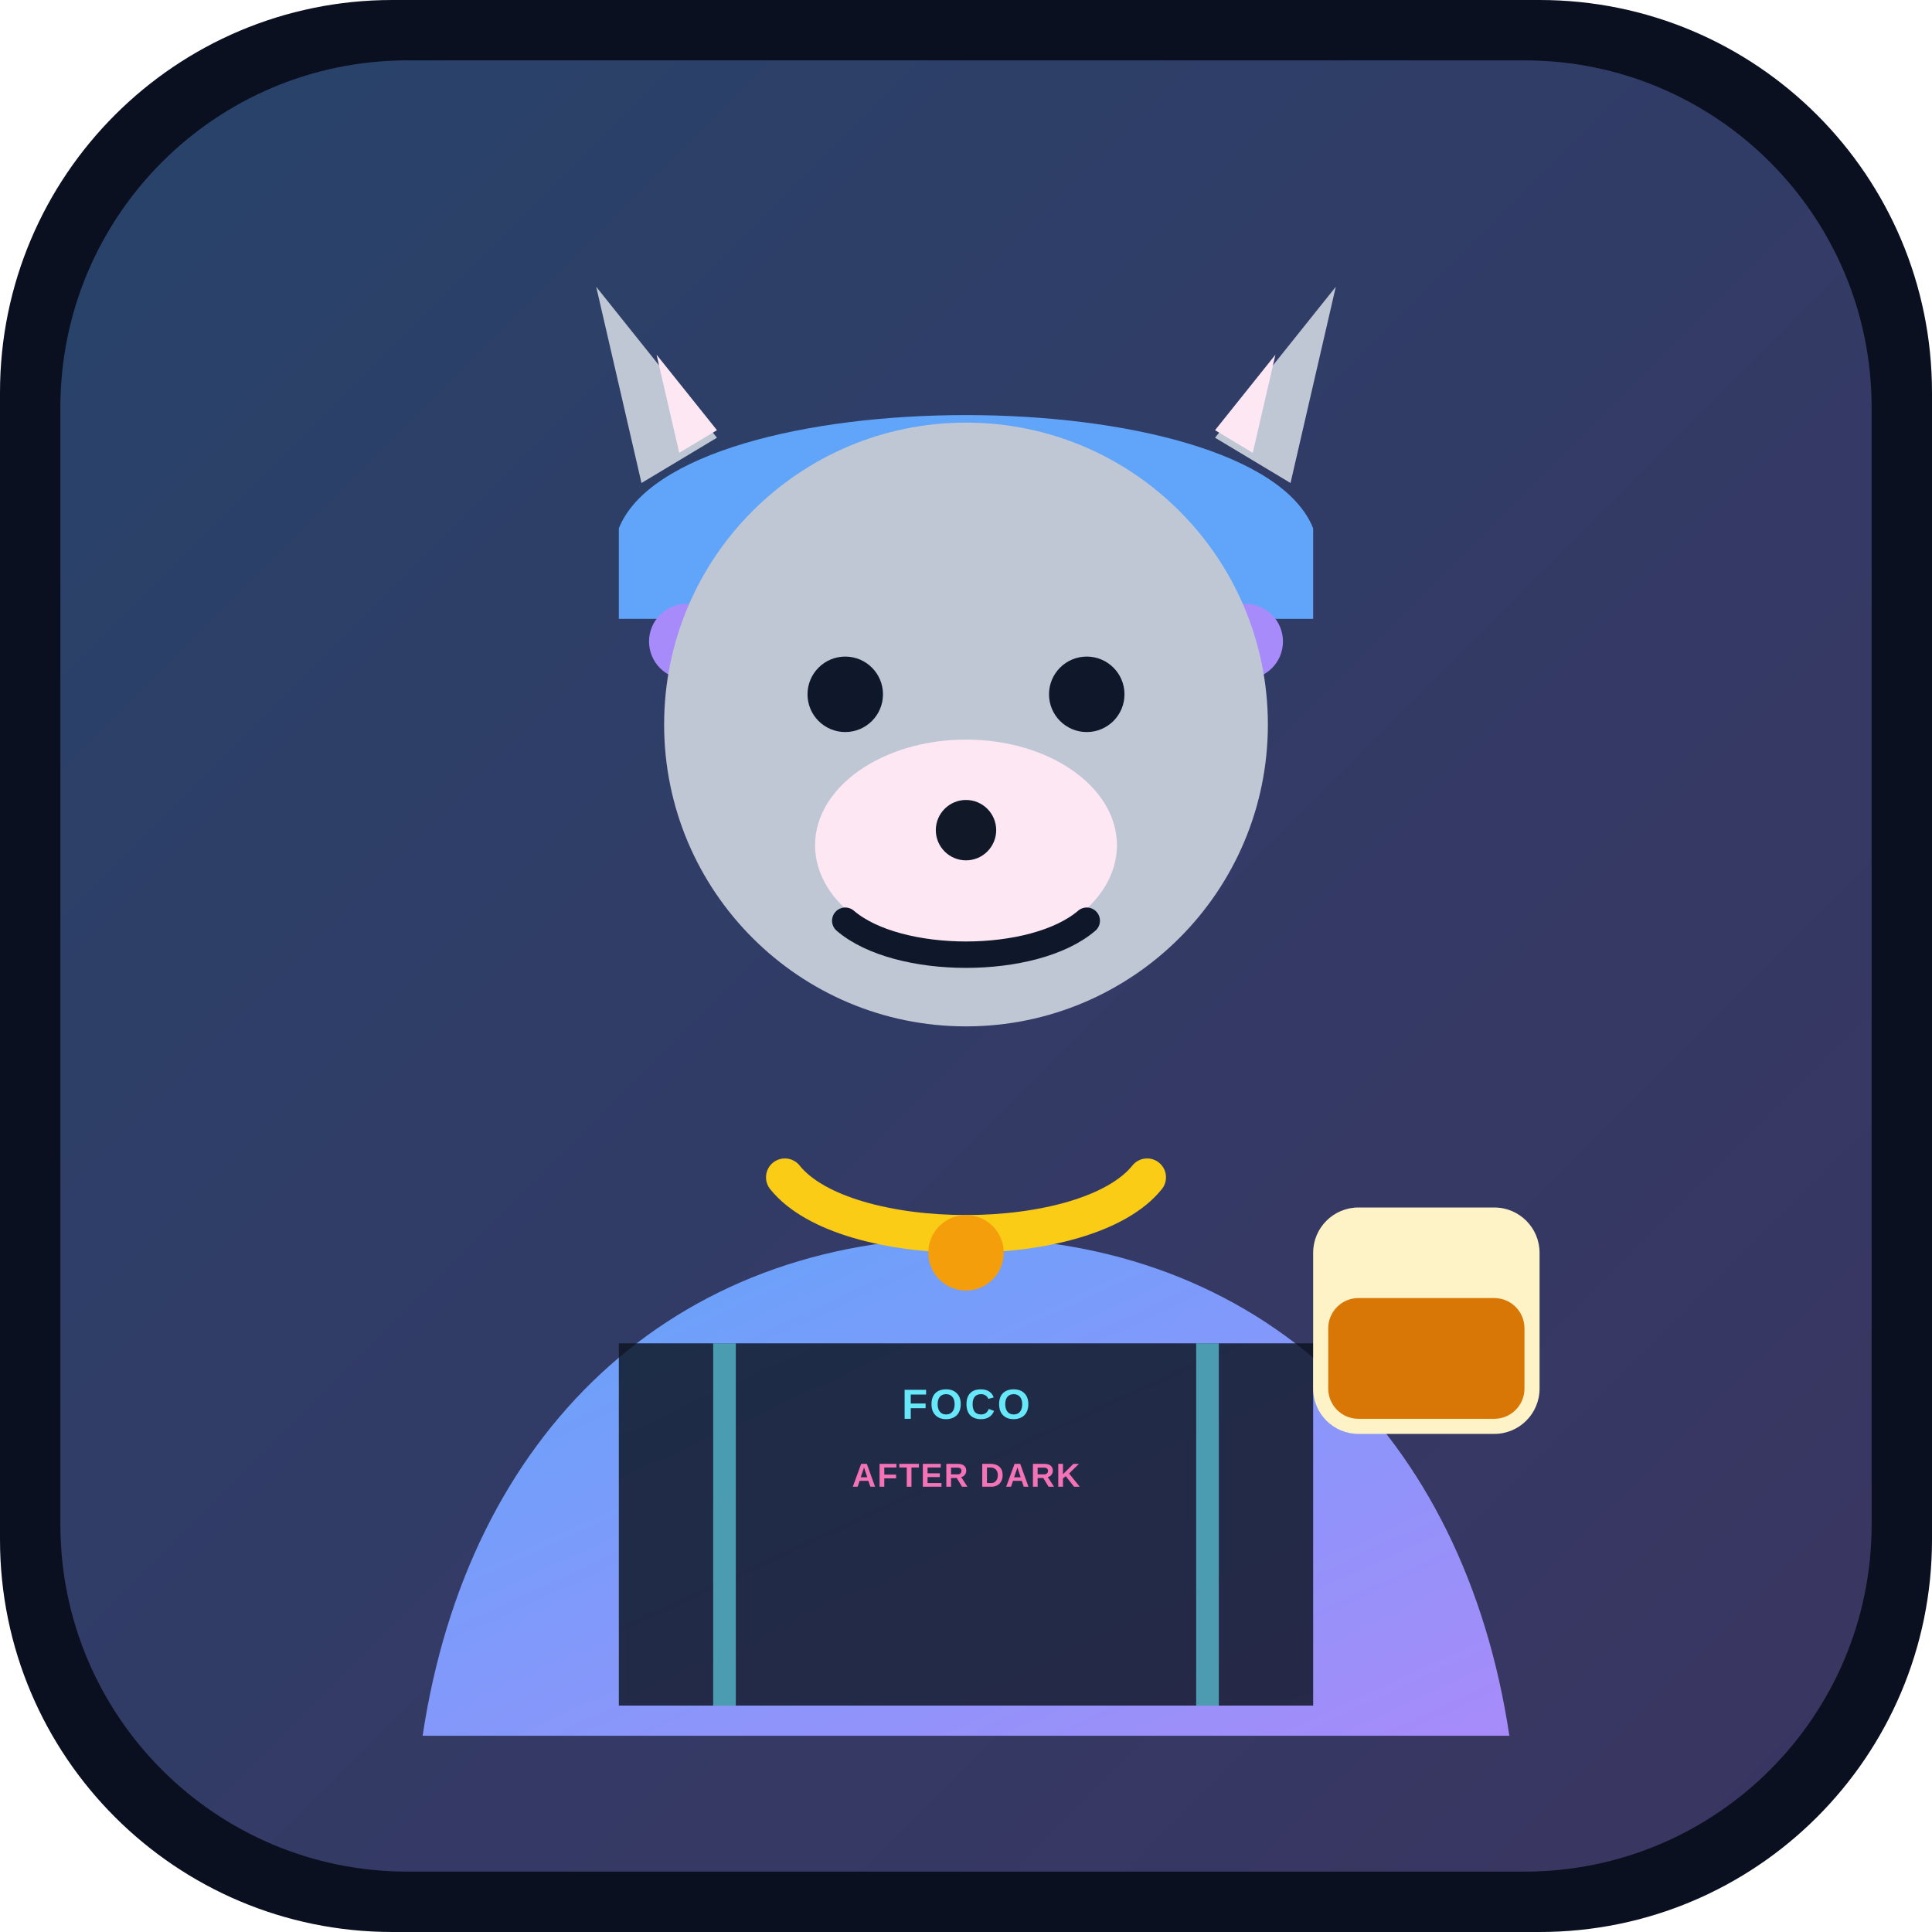
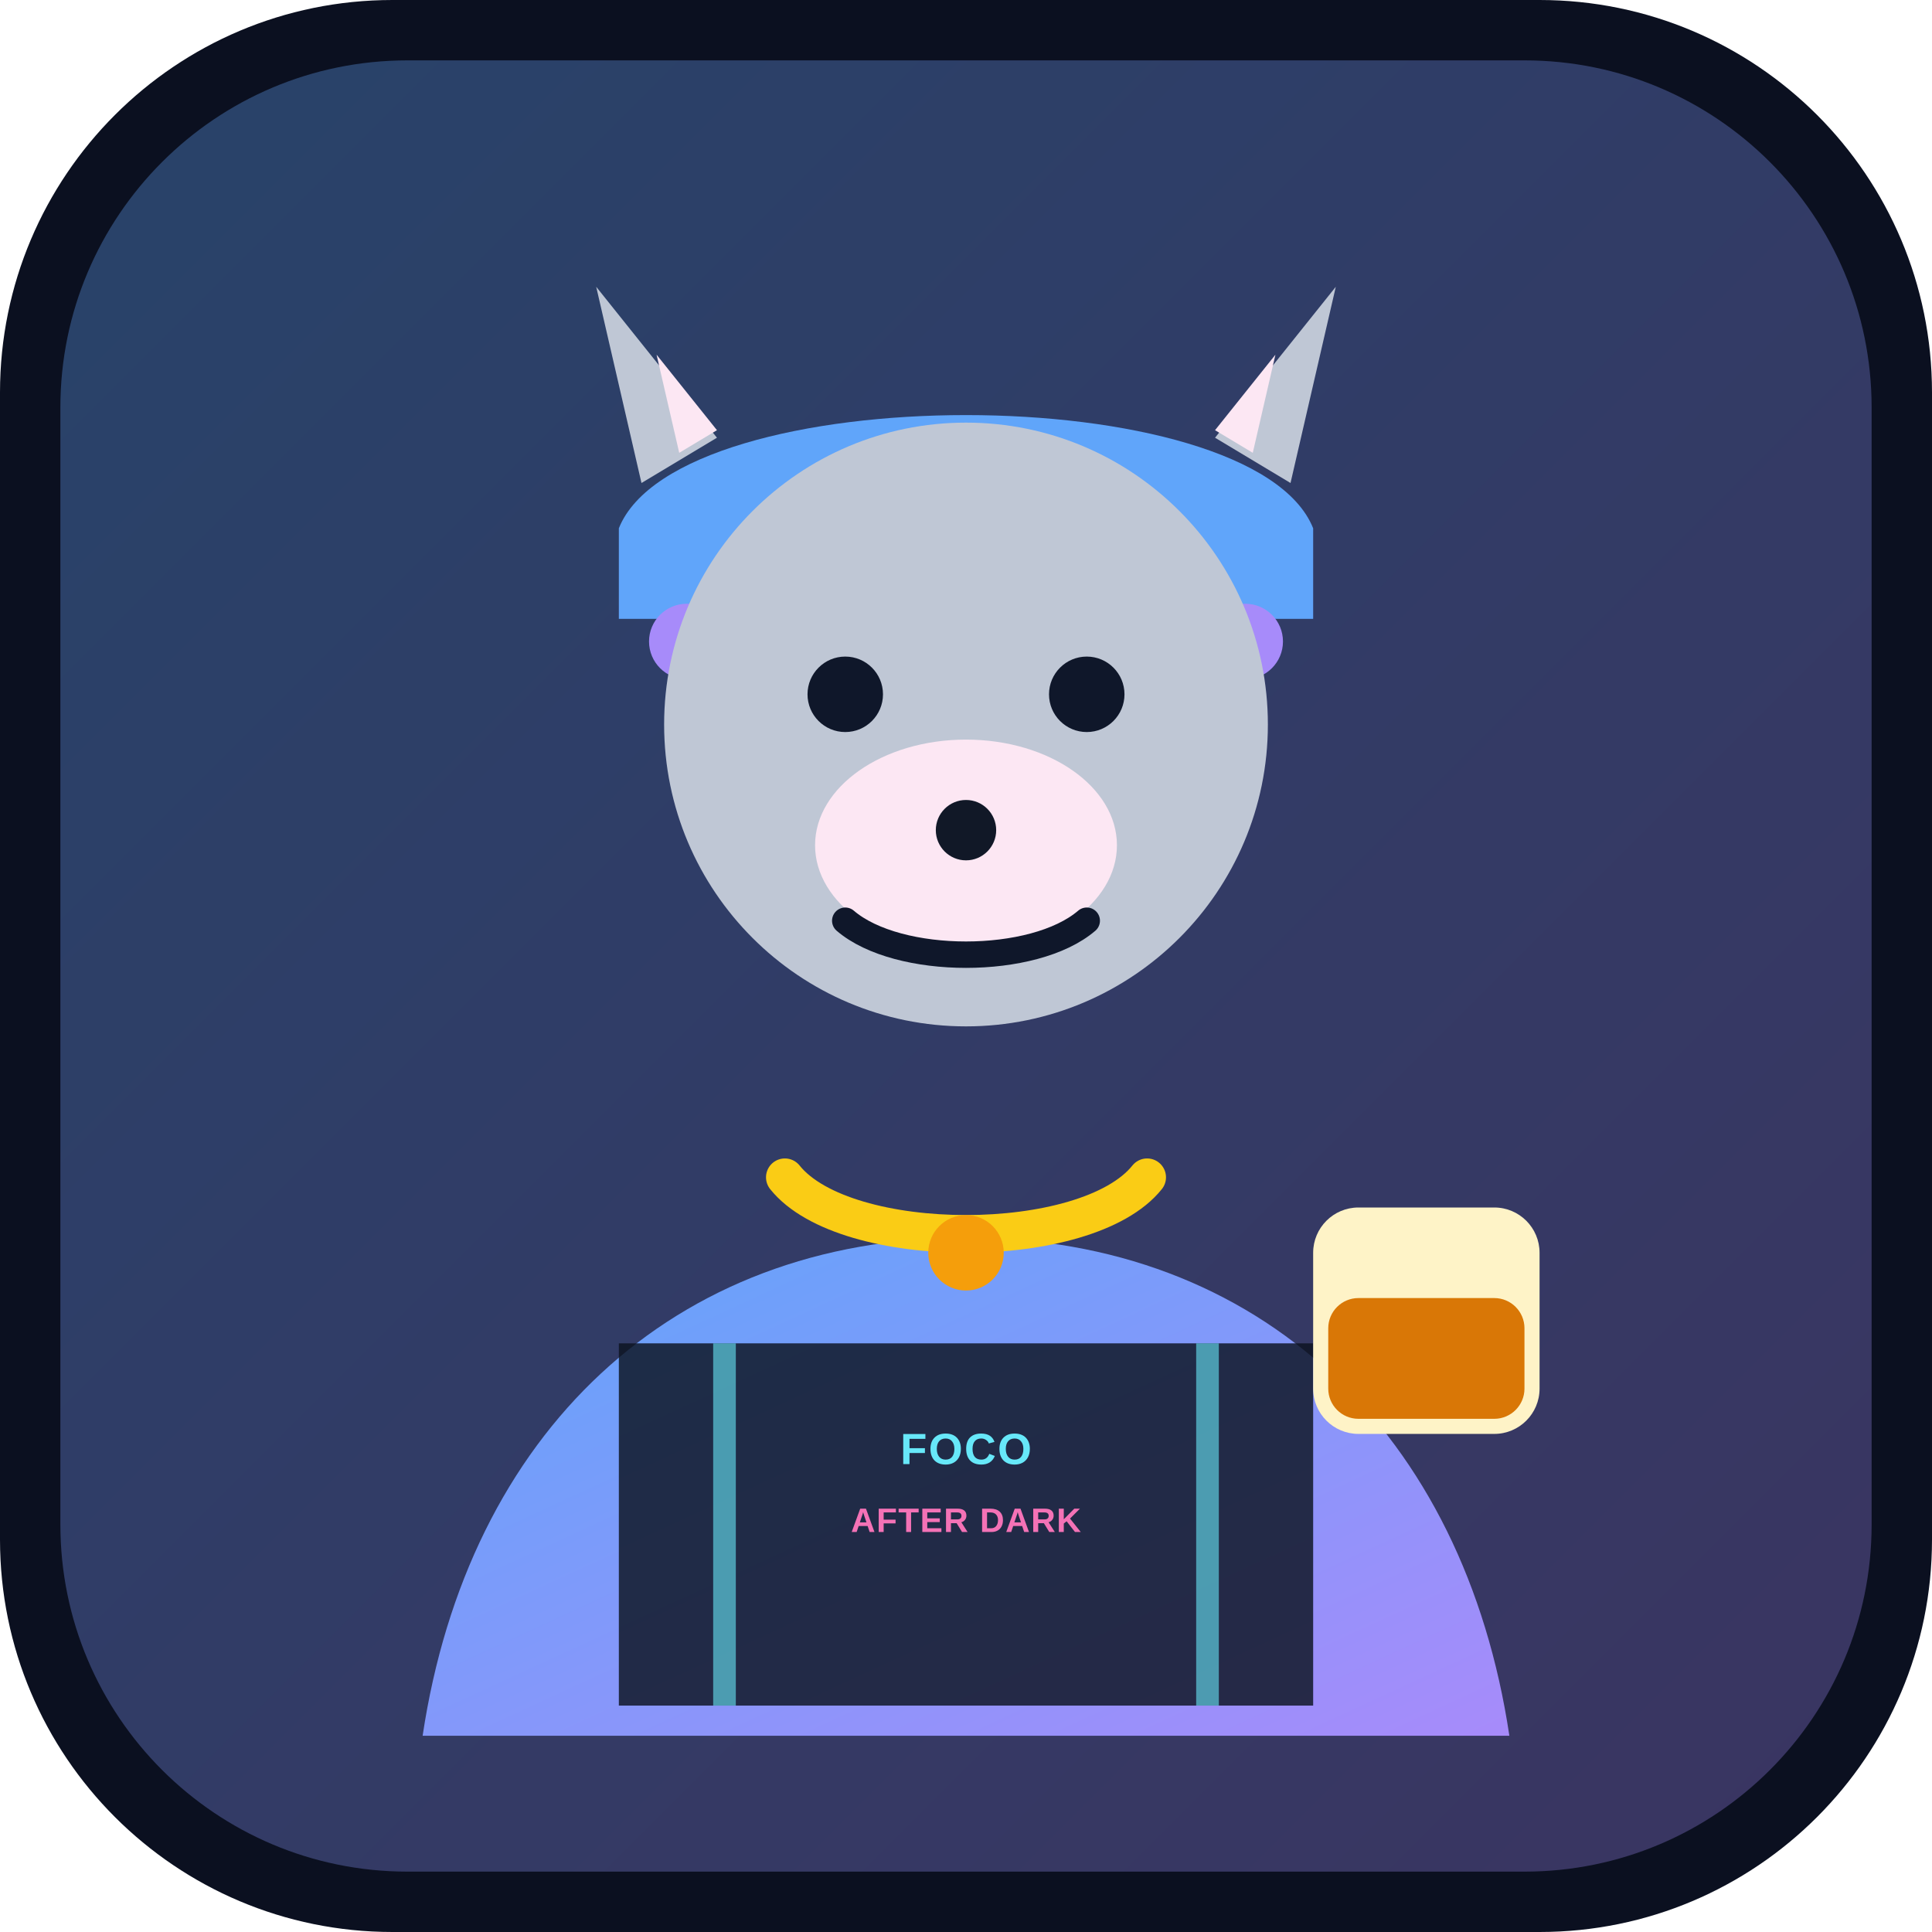
<svg xmlns="http://www.w3.org/2000/svg" viewBox="0 0 256 256" role="img" aria-label="Hammered Husky">
  <defs>
    <linearGradient id="bg" x1="0" y1="0" x2="1" y2="1">
      <stop offset="0%" stop-color="#60a5fa" stop-opacity="0.34" />
      <stop offset="100%" stop-color="#a78bfa" stop-opacity="0.30" />
    </linearGradient>
    <linearGradient id="shirt" x1="0" y1="0" x2="1" y2="1">
      <stop offset="0%" stop-color="#60a5fa" />
      <stop offset="100%" stop-color="#a78bfa" />
    </linearGradient>
  </defs>
  <rect width="256" height="256" rx="52" fill="#0b1020" />
  <rect x="8" y="8" width="240" height="240" rx="46" fill="url(#bg)" />
  <path d="M95 58l-16-20 6 26z" fill="#bfc7d5" />
  <path d="M161 58l16-20-6 26z" fill="#bfc7d5" />
  <path d="M95 57l-8-10 3 13z" fill="#fce7f3" />
  <path d="M161 57l8-10-3 13z" fill="#fce7f3" />
  <path d="M82 70c8-20 84-20 92 0v12H82z" fill="#60a5fa" />
  <rect x="86" y="80" width="84" height="10" rx="5" fill="#a78bfa" />
  <circle cx="128" cy="96" r="40" fill="#bfc7d5" />
  <ellipse cx="128" cy="112" rx="20" ry="14" fill="#fce7f3" />
  <circle cx="112" cy="92" r="5" fill="#0f172a" />
  <circle cx="144" cy="92" r="5" fill="#0f172a" />
  <circle cx="128" cy="110" r="4" fill="#111827" />
  <path d="M112 122c7 6 25 6 32 0" fill="none" stroke="#0f172a" stroke-width="3.5" stroke-linecap="round" />
  <path d="M56 230c6-40 33-66 72-66s66 26 72 66" fill="url(#shirt)" />
  <path d="M82 178h92v48H82z" fill="#0b1220" opacity="0.82" />
  <path d="M96 178v48M160 178v48" stroke="#67e8f9" stroke-width="3" opacity="0.6" />
  <path d="M104 156c8 10 40 10 48 0" fill="none" stroke="#facc15" stroke-width="5" stroke-linecap="round" />
  <circle cx="128" cy="166" r="5" fill="#f59e0b" />
-   <text x="128" y="188" text-anchor="middle" font-family="Arial, sans-serif" font-size="5.6" font-weight="700" fill="#67e8f9" letter-spacing="0.28">FOCO</text>
-   <text x="128" y="197" text-anchor="middle" font-family="Arial, sans-serif" font-size="4.4" font-weight="700" fill="#f472b6" letter-spacing="0.18">AFTER DARK</text>
+   <text x="128" y="194" text-anchor="middle" font-family="Arial, sans-serif" font-size="5.8" font-weight="700" fill="#67e8f9" letter-spacing="0.22">FOCO</text>
+   <text x="128" y="203" text-anchor="middle" font-family="Arial, sans-serif" font-size="4.5" font-weight="700" fill="#f472b6" letter-spacing="0.14">AFTER DARK</text>
  <rect x="174" y="160" width="30" height="30" rx="6" fill="#fef3c7" />
  <rect x="176" y="172" width="26" height="16" rx="4" fill="#d97706" />
</svg>
